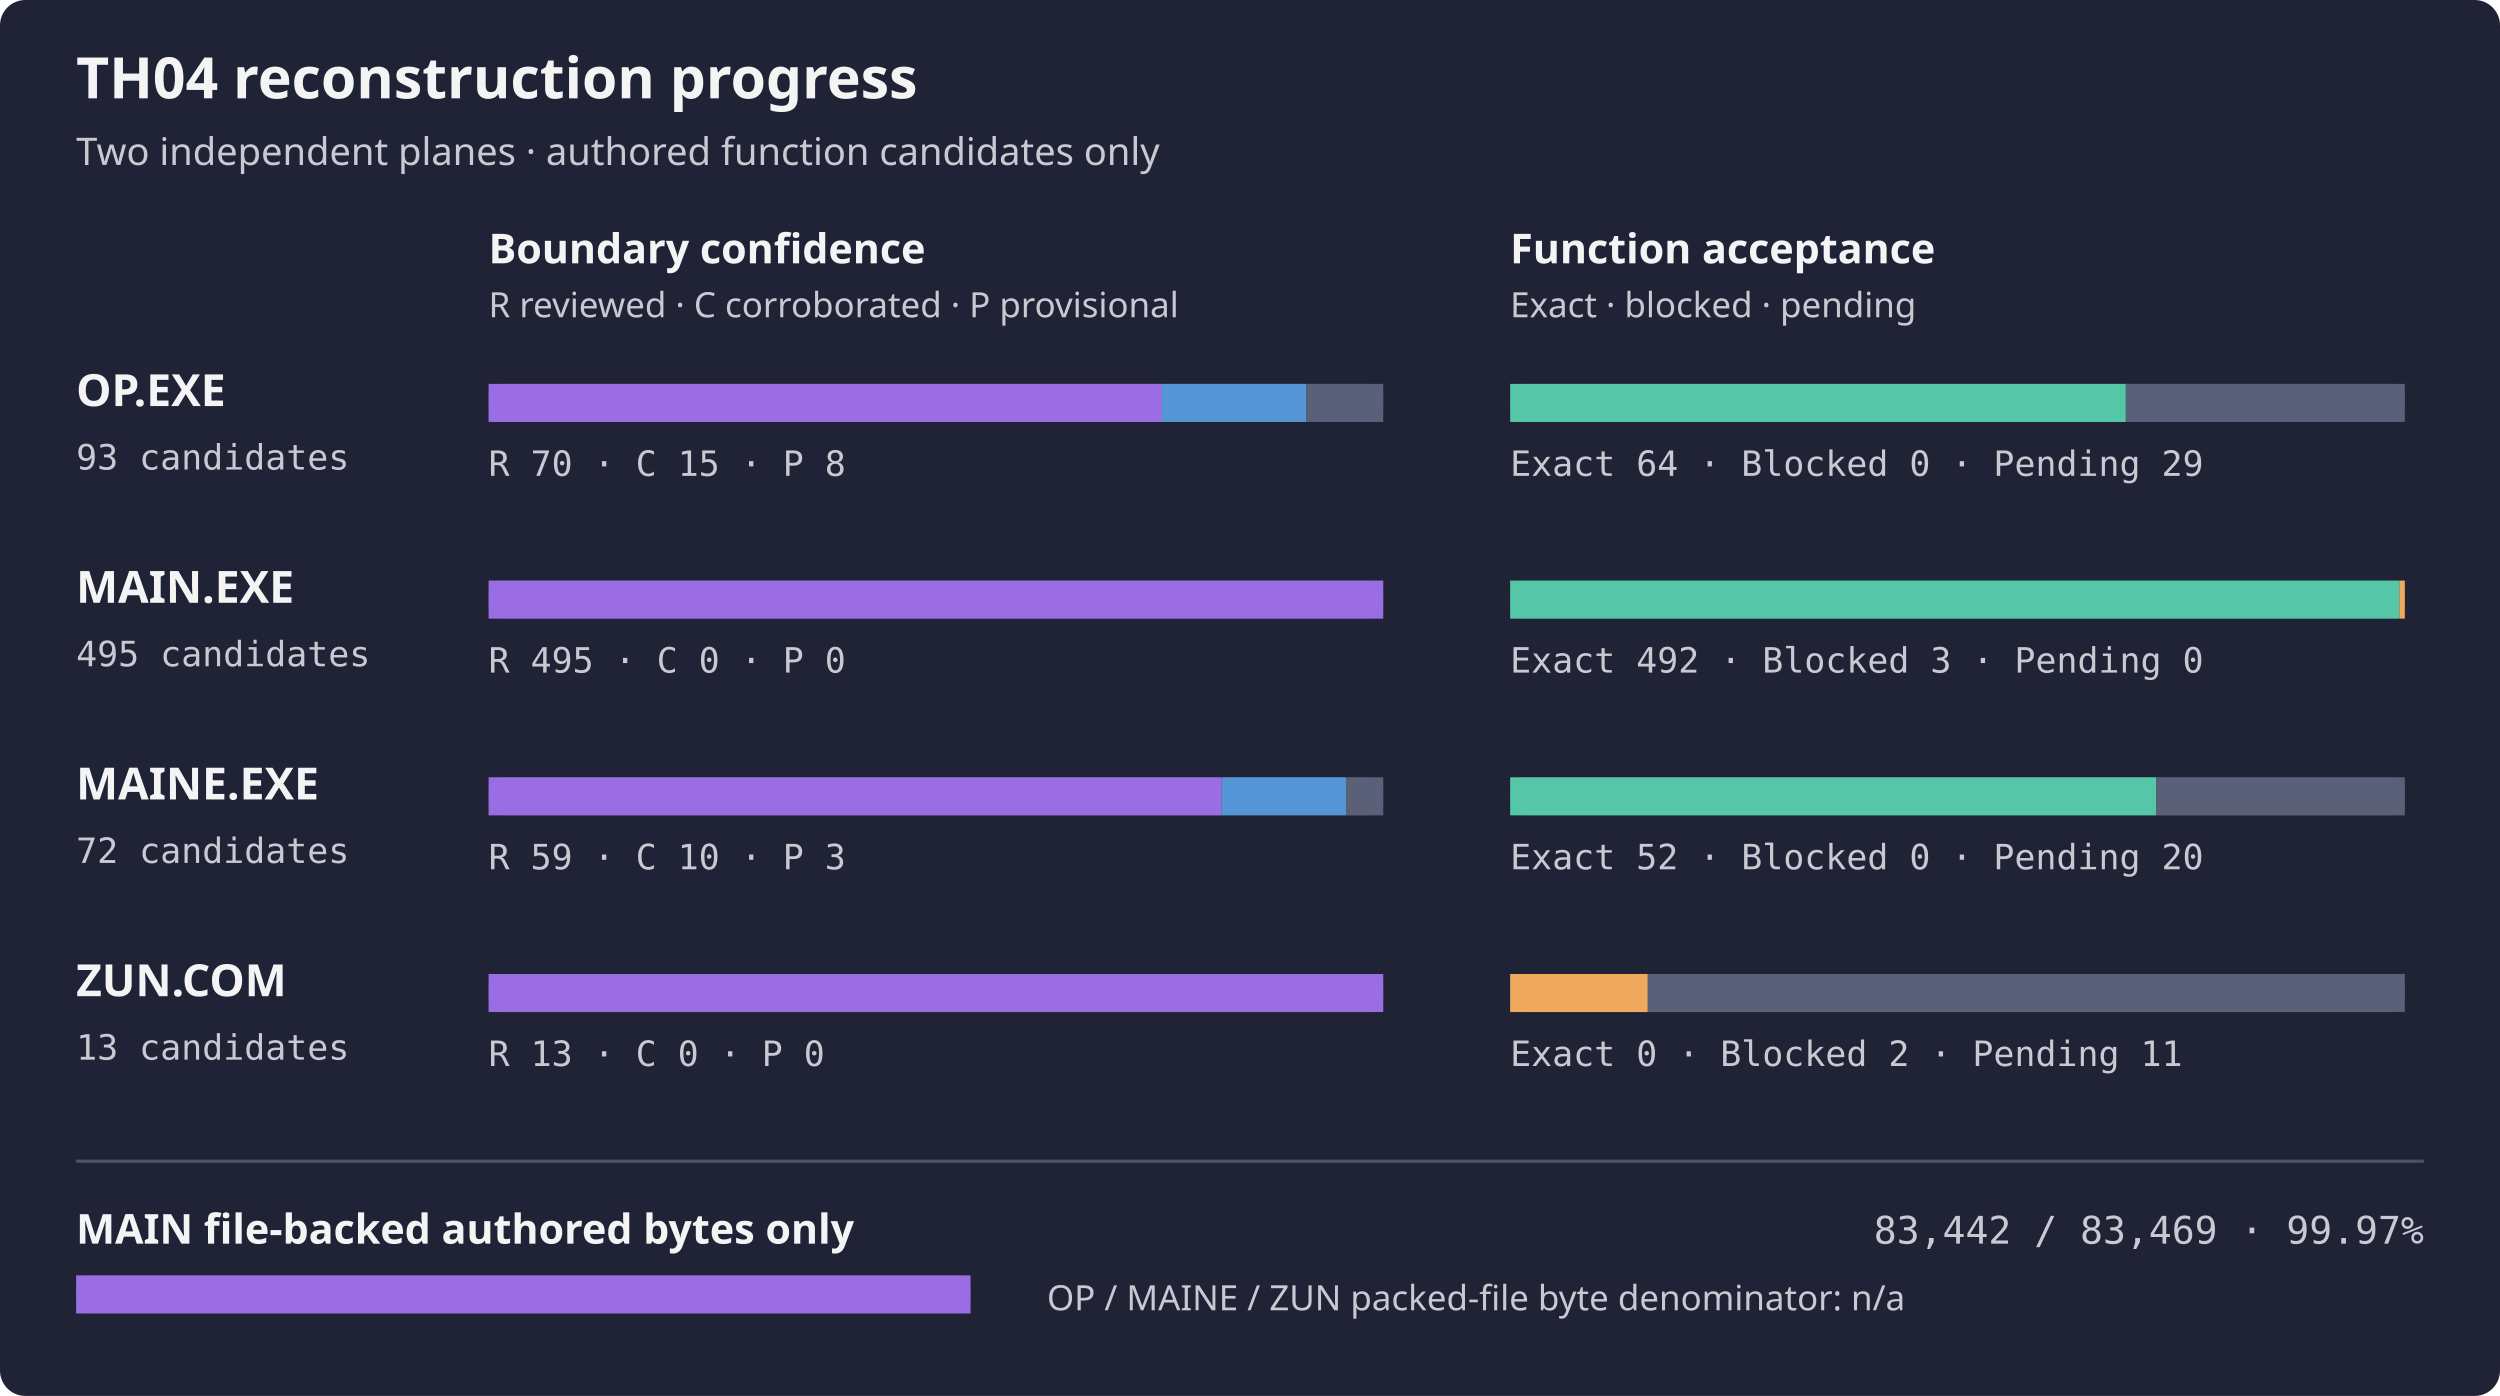
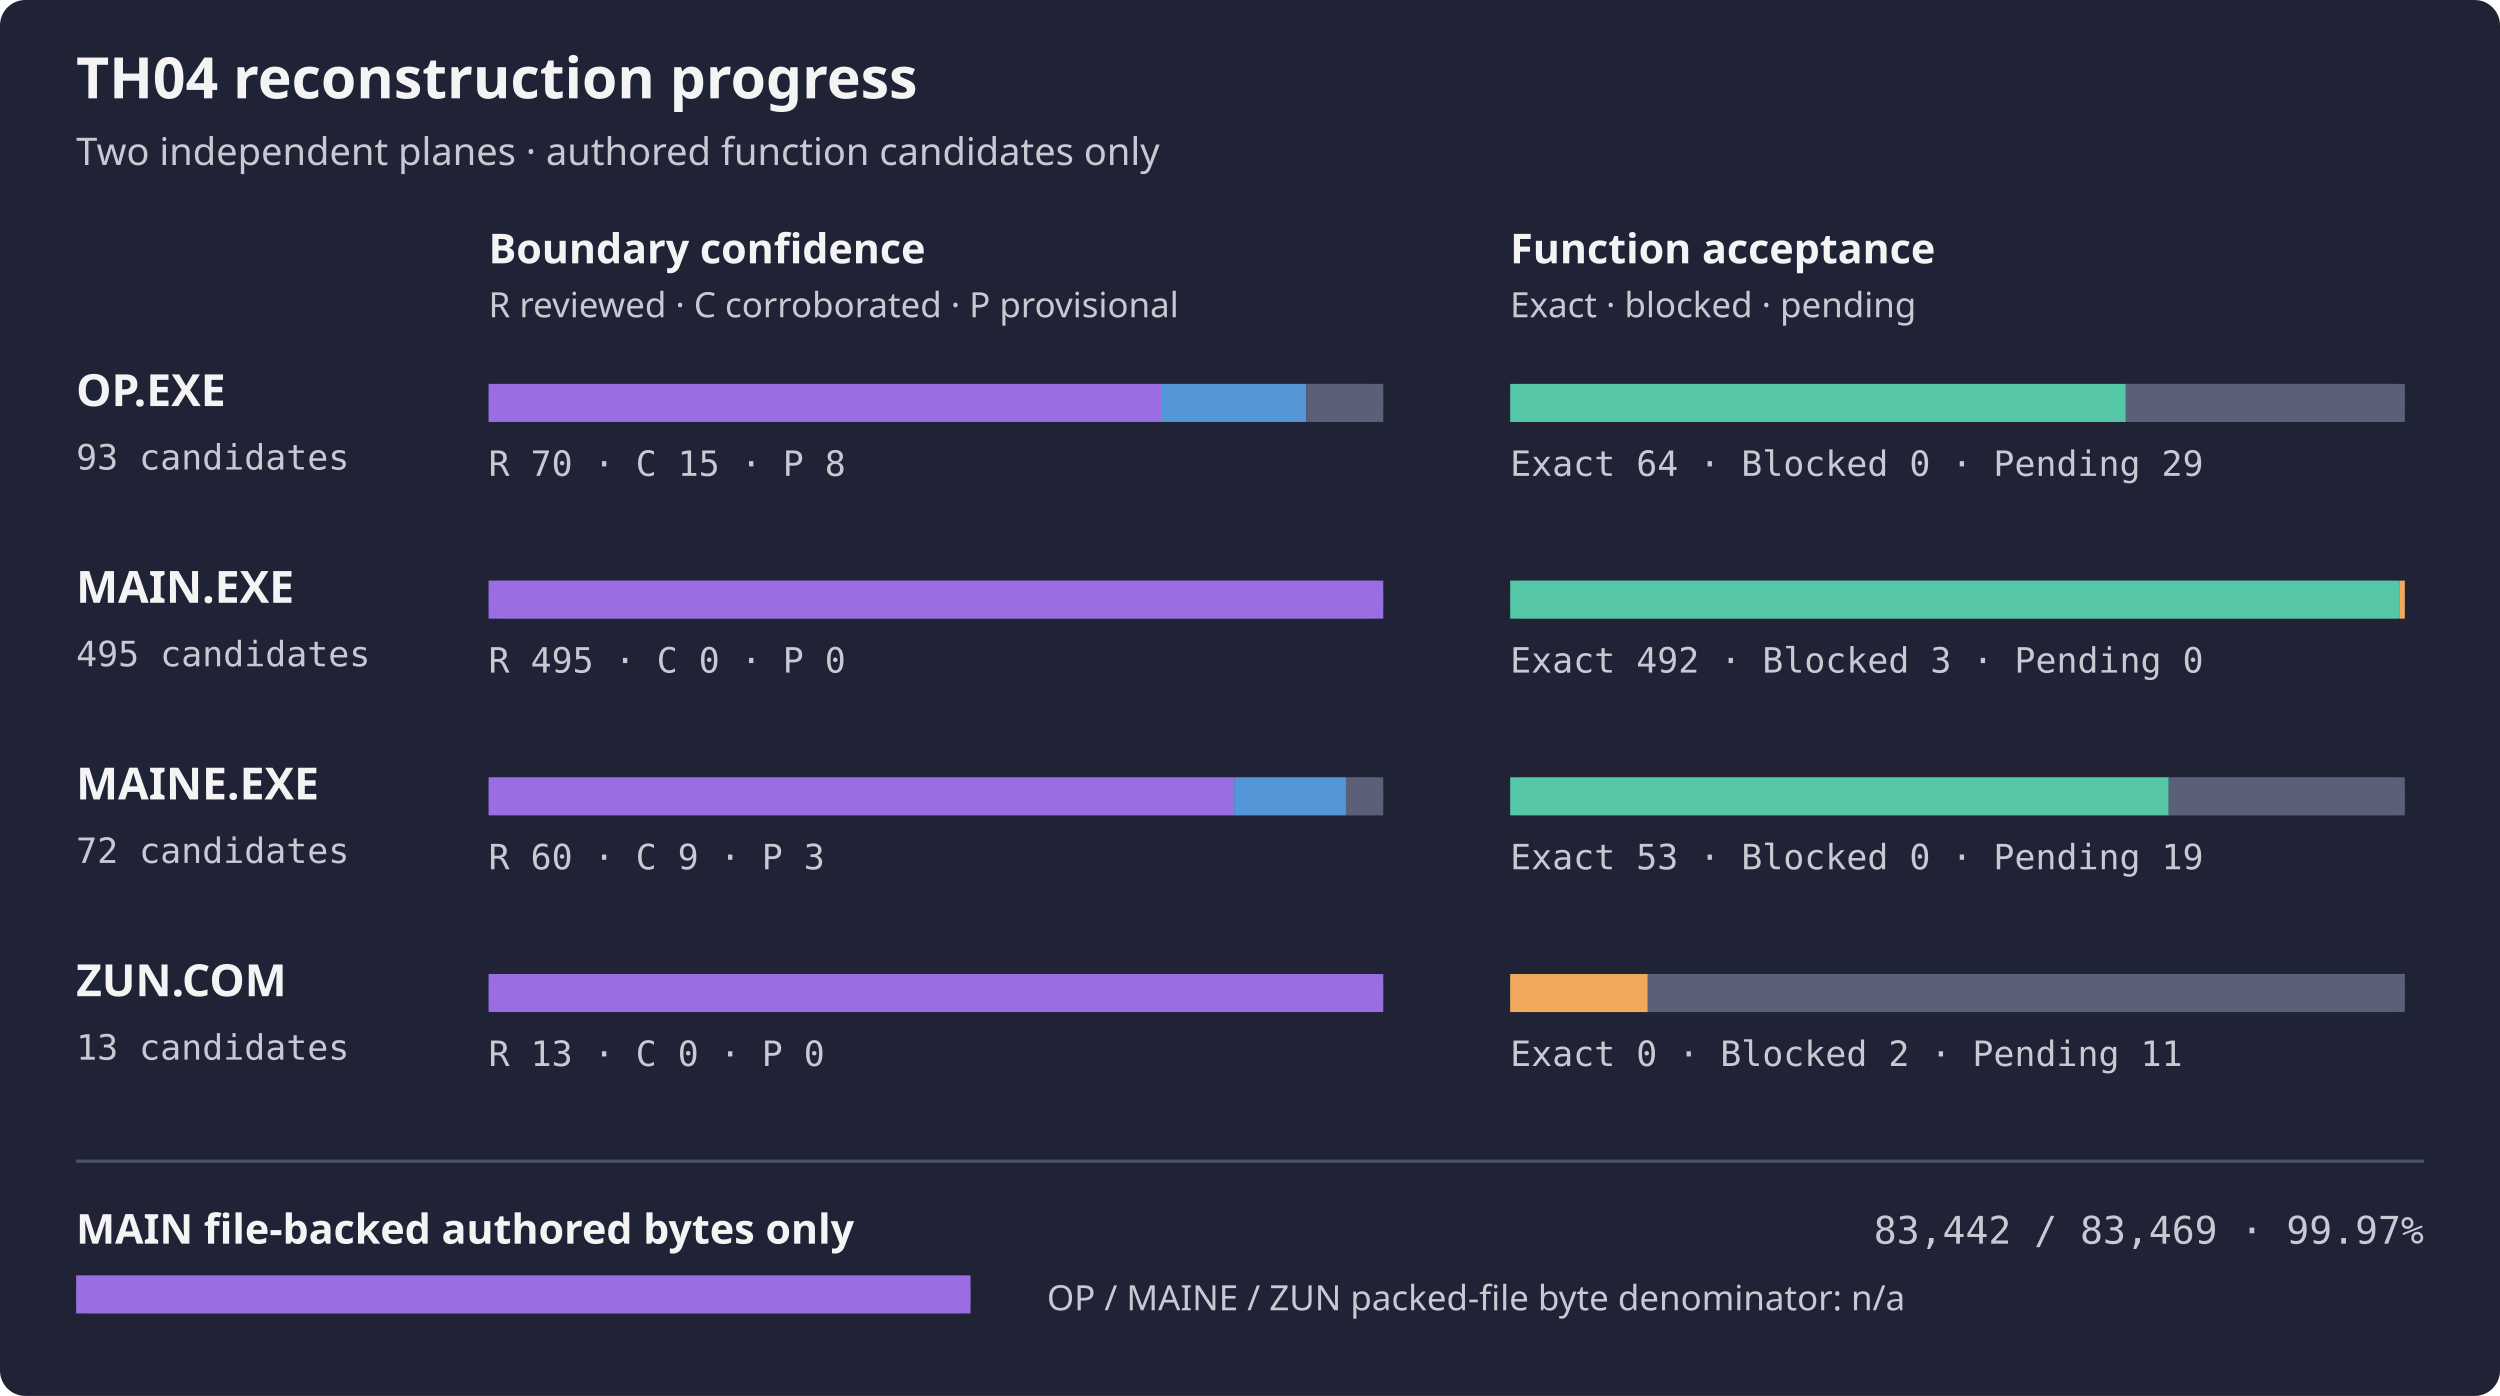
<svg xmlns="http://www.w3.org/2000/svg" width="788" height="440" role="img" aria-label="TH04 per-artifact reconstruction progress">
  <rect width="788" height="440" rx="8" fill="#1f2335" />
  <text x="24" y="31" fill="#f4f4f5" font-family="sans-serif" font-size="18" font-weight="600">TH04 reconstruction progress</text>
  <text x="24" y="52" fill="#c8cad2" font-family="sans-serif" font-size="12">Two independent planes · authored function candidates only</text>
  <text x="154" y="83" fill="#f4f4f5" font-family="sans-serif" font-size="13" font-weight="600">Boundary confidence</text>
  <text x="476" y="83" fill="#f4f4f5" font-family="sans-serif" font-size="13" font-weight="600">Function acceptance</text>
  <text x="154" y="100" fill="#c8cad2" font-family="sans-serif" font-size="11">R reviewed · C corroborated · P provisional</text>
  <text x="476" y="100" fill="#c8cad2" font-family="sans-serif" font-size="11">Exact · blocked · pending</text>
  <text x="24" y="128" fill="#f4f4f5" font-family="sans-serif" font-size="14" font-weight="600">OP.EXE</text>
  <text x="24" y="148" fill="#c8cad2" font-family="monospace" font-size="11">93 candidates</text>
  <rect x="154" y="121" width="282" height="12" rx="4" fill="#353b52" />
  <rect x="154.00" y="121" width="212.26" height="12" fill="#9b6de3" />
  <rect x="366.26" y="121" width="45.48" height="12" fill="#5496d6" />
  <rect x="411.74" y="121" width="24.26" height="12" fill="#596078" />
  <rect x="476" y="121" width="282" height="12" rx="4" fill="#353b52" />
  <rect x="476.00" y="121" width="194.06" height="12" fill="#55c7a6" />
  <rect x="670.06" y="121" width="87.94" height="12" fill="#596078" />
  <text x="154" y="150" fill="#c8cad2" font-family="monospace" font-size="11">R 70 · C 15 · P 8</text>
  <text x="476" y="150" fill="#c8cad2" font-family="monospace" font-size="11">Exact 64 · Blocked 0 · Pending 29</text>
  <text x="24" y="190" fill="#f4f4f5" font-family="sans-serif" font-size="14" font-weight="600">MAIN.EXE</text>
  <text x="24" y="210" fill="#c8cad2" font-family="monospace" font-size="11">495 candidates</text>
  <rect x="154" y="183" width="282" height="12" rx="4" fill="#353b52" />
  <rect x="154.00" y="183" width="282.00" height="12" fill="#9b6de3" />
  <rect x="476" y="183" width="282" height="12" rx="4" fill="#353b52" />
  <rect x="476.00" y="183" width="280.29" height="12" fill="#55c7a6" />
  <rect x="756.29" y="183" width="1.71" height="12" fill="#f0a95c" />
  <text x="154" y="212" fill="#c8cad2" font-family="monospace" font-size="11">R 495 · C 0 · P 0</text>
  <text x="476" y="212" fill="#c8cad2" font-family="monospace" font-size="11">Exact 492 · Blocked 3 · Pending 0</text>
  <text x="24" y="252" fill="#f4f4f5" font-family="sans-serif" font-size="14" font-weight="600">MAINE.EXE</text>
  <text x="24" y="272" fill="#c8cad2" font-family="monospace" font-size="11">72 candidates</text>
  <rect x="154" y="245" width="282" height="12" rx="4" fill="#353b52" />
-   <rect x="154.00" y="245" width="231.08" height="12" fill="#9b6de3" />
-   <rect x="385.08" y="245" width="39.17" height="12" fill="#5496d6" />
+   <rect x="154.00" y="245" width="235.00" height="12" fill="#9b6de3" />
+   <rect x="389.00" y="245" width="35.25" height="12" fill="#5496d6" />
  <rect x="424.25" y="245" width="11.75" height="12" fill="#596078" />
  <rect x="476" y="245" width="282" height="12" rx="4" fill="#353b52" />
-   <rect x="476.00" y="245" width="203.67" height="12" fill="#55c7a6" />
-   <rect x="679.67" y="245" width="78.33" height="12" fill="#596078" />
-   <text x="154" y="274" fill="#c8cad2" font-family="monospace" font-size="11">R 59 · C 10 · P 3</text>
-   <text x="476" y="274" fill="#c8cad2" font-family="monospace" font-size="11">Exact 52 · Blocked 0 · Pending 20</text>
+   <rect x="476.00" y="245" width="207.58" height="12" fill="#55c7a6" />
+   <rect x="683.58" y="245" width="74.42" height="12" fill="#596078" />
+   <text x="154" y="274" fill="#c8cad2" font-family="monospace" font-size="11">R 60 · C 9 · P 3</text>
+   <text x="476" y="274" fill="#c8cad2" font-family="monospace" font-size="11">Exact 53 · Blocked 0 · Pending 19</text>
  <text x="24" y="314" fill="#f4f4f5" font-family="sans-serif" font-size="14" font-weight="600">ZUN.COM</text>
  <text x="24" y="334" fill="#c8cad2" font-family="monospace" font-size="11">13 candidates</text>
  <rect x="154" y="307" width="282" height="12" rx="4" fill="#353b52" />
  <rect x="154.00" y="307" width="282.00" height="12" fill="#9b6de3" />
  <rect x="476" y="307" width="282" height="12" rx="4" fill="#353b52" />
  <rect x="476.00" y="307" width="43.38" height="12" fill="#f0a95c" />
  <rect x="519.38" y="307" width="238.62" height="12" fill="#596078" />
  <text x="154" y="336" fill="#c8cad2" font-family="monospace" font-size="11">R 13 · C 0 · P 0</text>
  <text x="476" y="336" fill="#c8cad2" font-family="monospace" font-size="11">Exact 0 · Blocked 2 · Pending 11</text>
  <path d="M24 366 H764" stroke="#4b526d" />
  <text x="24" y="392" fill="#f4f4f5" font-family="sans-serif" font-size="13" font-weight="600">MAIN file-backed authored bytes only</text>
  <text x="764" y="392" fill="#c8cad2" text-anchor="end" font-family="monospace" font-size="12">83,442 / 83,469 · 99.97%</text>
  <rect x="24" y="402" width="282" height="12" rx="4" fill="#353b52" />
  <rect x="24" y="402" width="281.91" height="12" fill="#9b6de3" />
  <text x="330" y="413" fill="#c8cad2" font-family="sans-serif" font-size="11">OP / MAINE / ZUN packed-file byte denominator: n/a</text>
</svg>
